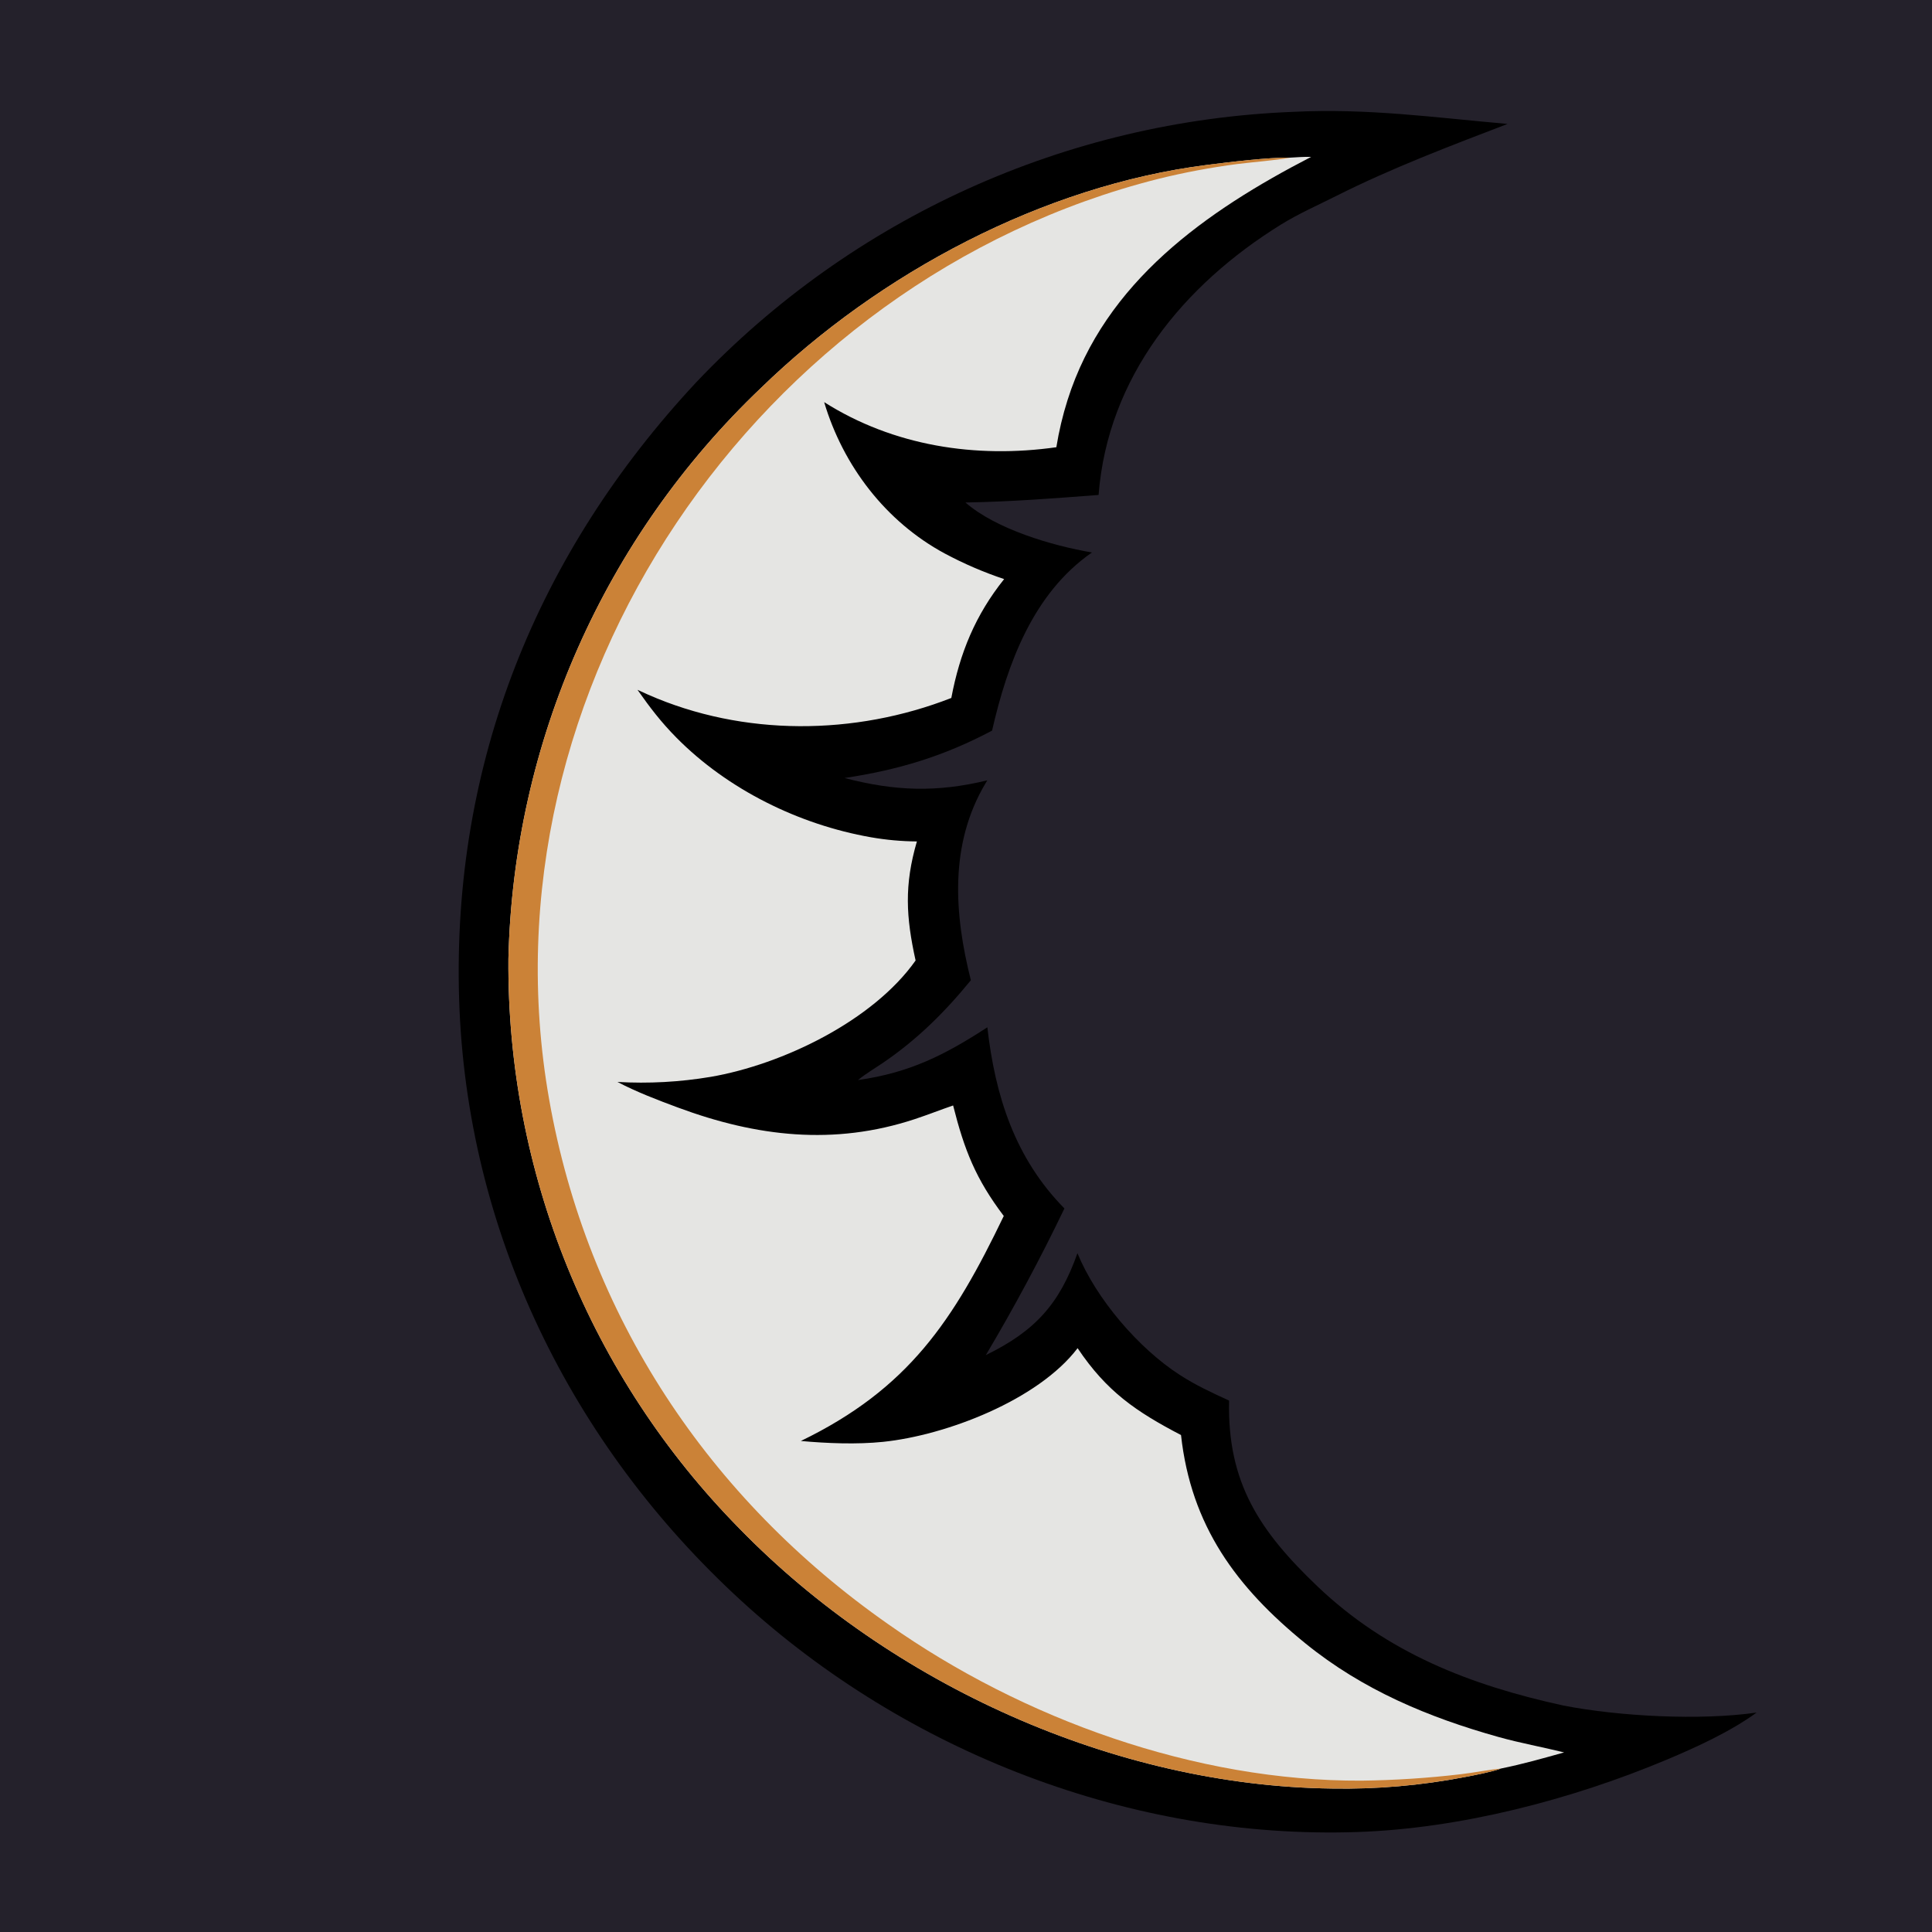
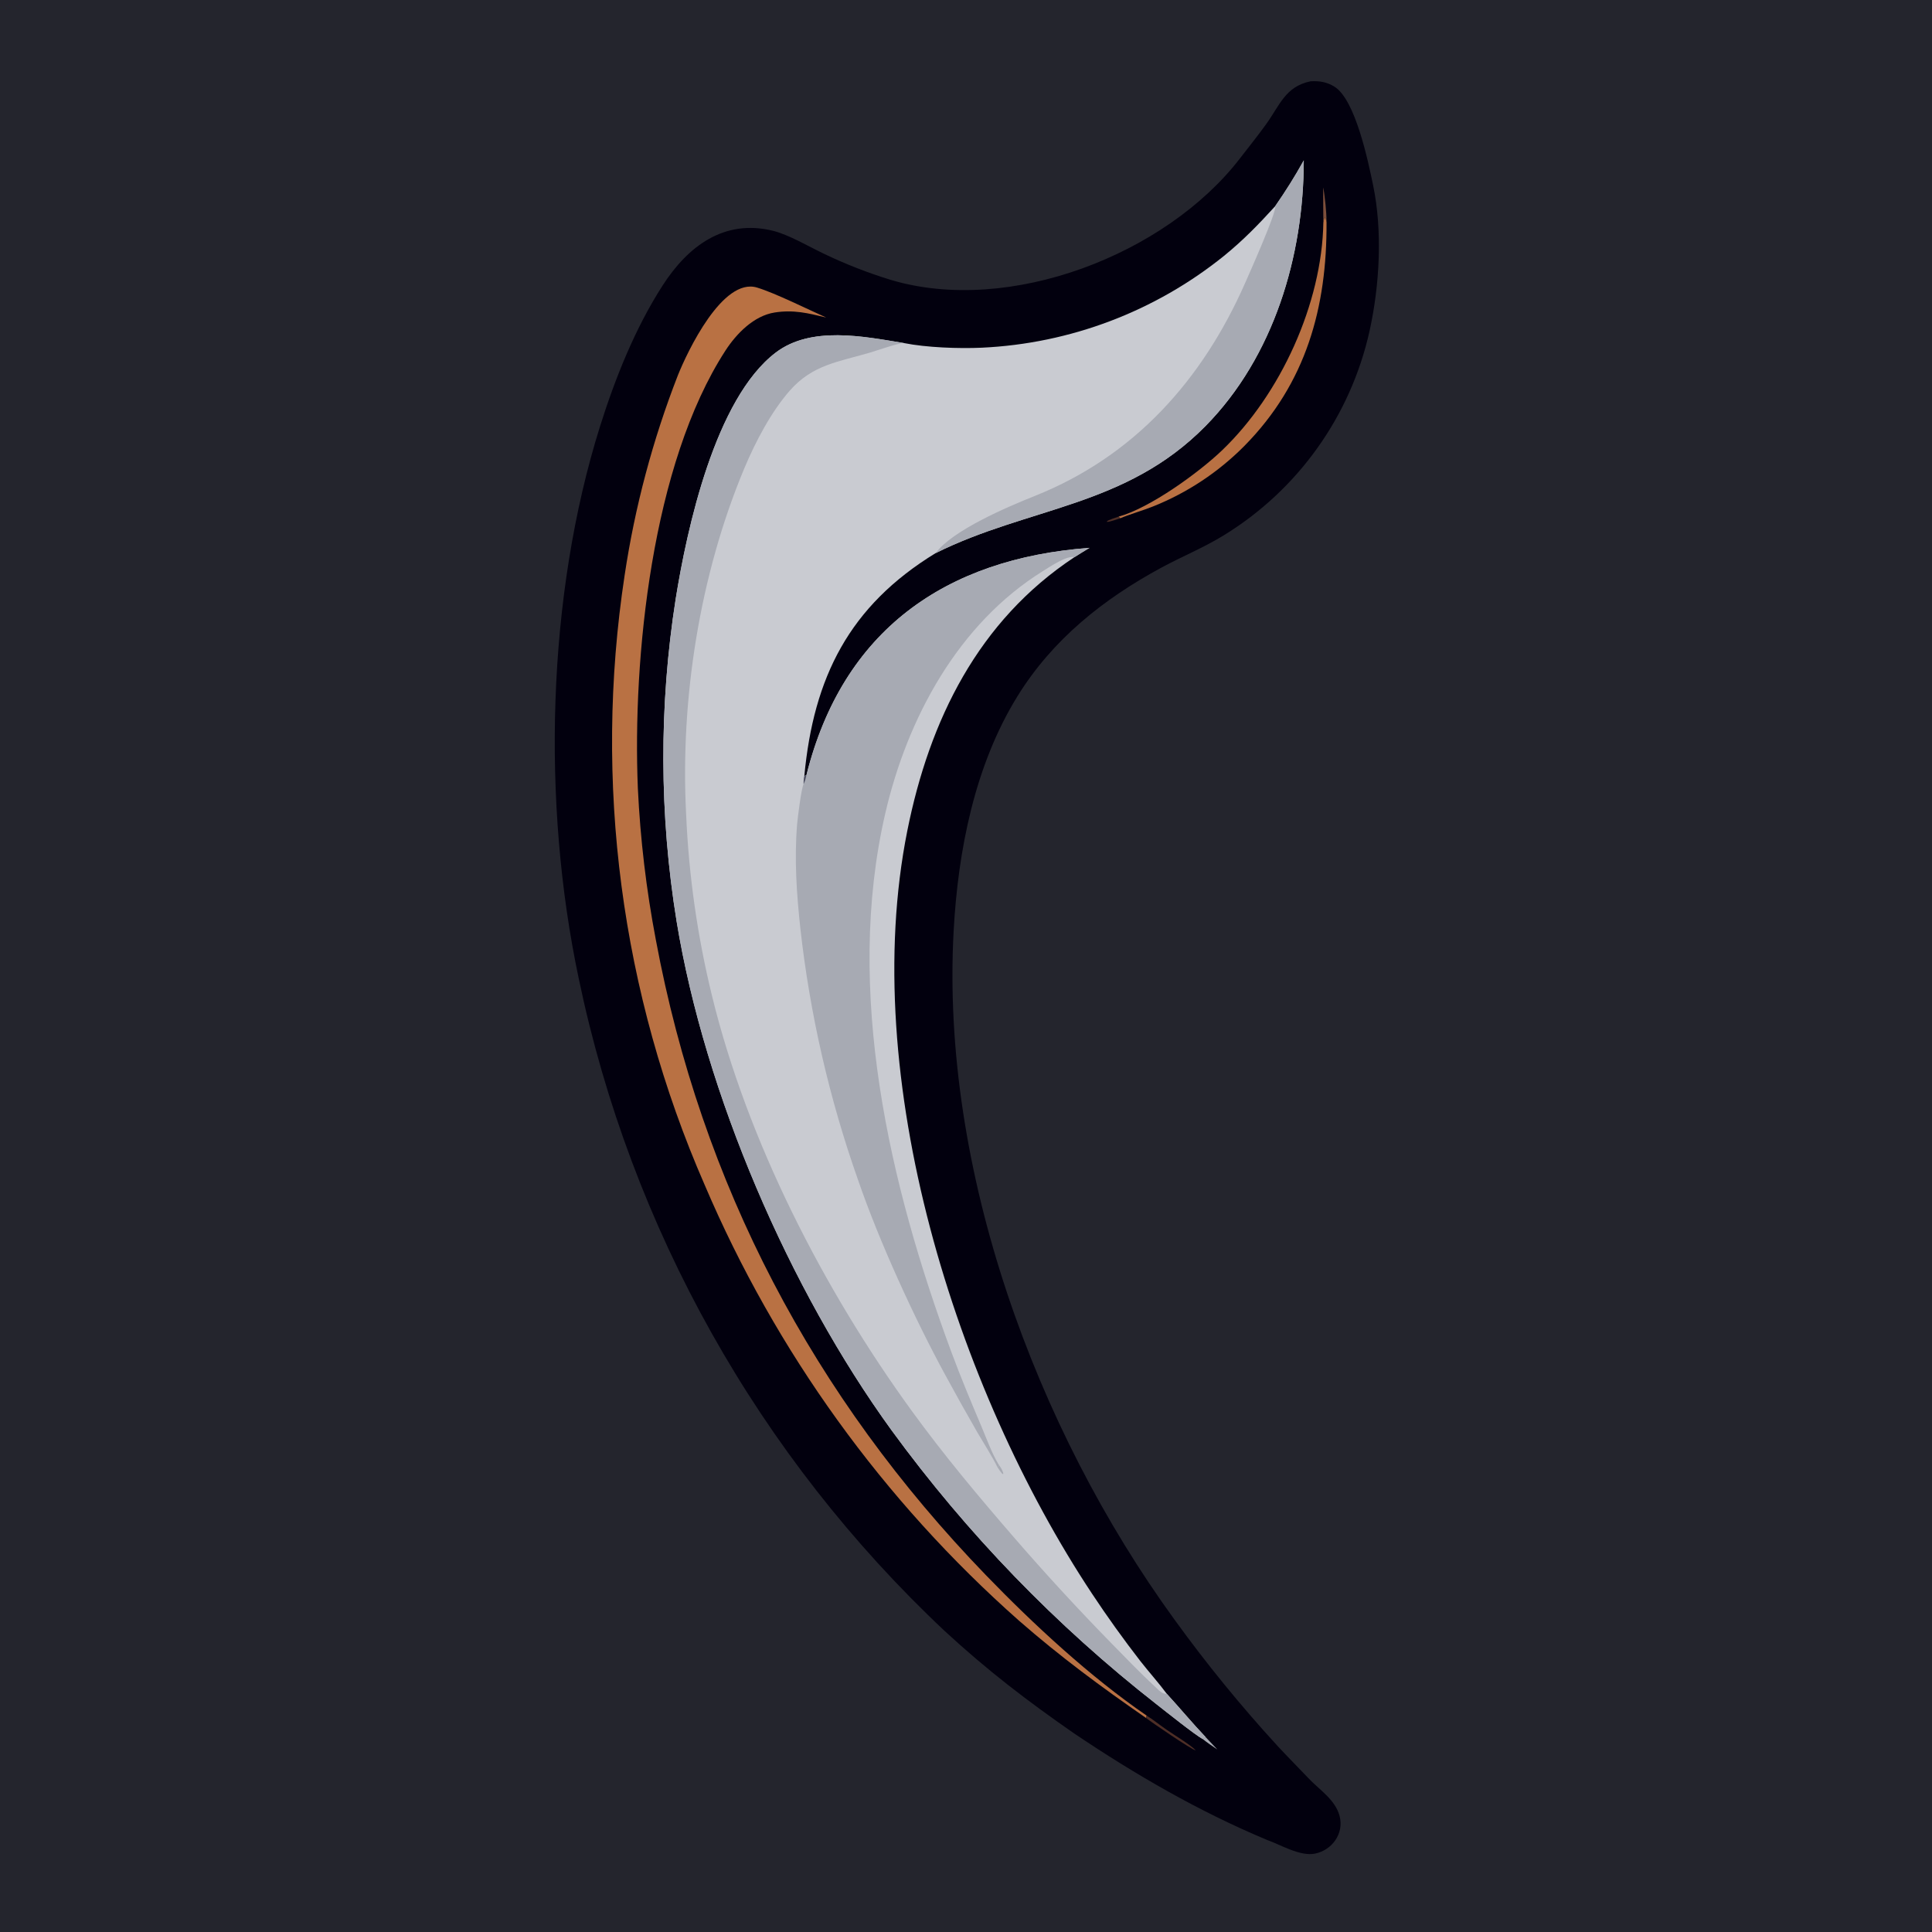
<svg xmlns="http://www.w3.org/2000/svg" width="2048" height="2048" viewBox="0 0 2048 2048">
-   <path fill="#24212b" d="M0 0h2048v2048H0z" />
-   <path d="M1370.8 118.562c79.84-3.935 149.64 6.04 227.29 12.811-61.35 23.5-122.99 46.832-181.66 76.359-19.52 9.831-39.79 18.721-58.41 30.239-103.56 64.082-183.8 161.611-193.47 286.697-48.53 3.711-92.45 7.131-141.13 8.007 32.39 28.228 91.76 45.793 134.11 52.959-62.46 43.333-89.64 117.907-105.9 188.854-51.54 27.269-99.22 41.615-156.372 50.234 53.318 13.908 97.454 15.52 151.332 2.47l-1.82 3.003c-38.72 64.908-33.26 138.981-15.61 208.905-27.96 34.19-57.423 63.39-94.071 88.14-8.005 5.41-17.33 10.99-24.756 17.01l-.803.66c54.621-7.73 91.82-26.48 137.1-55.92 8.3 72.63 29.07 138.51 81.7 192.02a1992 1992 0 0 1-83.3 155.44c52.13-25.45 78-54 97.11-107.99 19.89 48.42 64.7 100.77 108.42 128.99 17.28 11.15 33.76 18.68 52.33 27.25-2.05 87.3 32.74 138.72 93.36 196.62 74.27 70.93 162.34 105.09 260.98 126.62 59.06 11.52 145.13 16.07 204.86 7.46-27.71 20.17-64.09 36.84-95.65 50.07-100.41 42.1-218.29 72.9-327.71 76.55-238.88 7.98-477.228-84.31-652.679-244.88-180.922-165.57-291.826-392.18-299.362-638.19-7.649-249.676 82.43-472.722 251.633-654.007C903.743 230.67 1130.7 127.907 1370.8 118.562" />
-   <path fill="#e5e5e3" d="M1367.56 167.117c7.25-.413 15.14-1.034 22.34-.824-110.81 57.265-218.5 132.34-258.2 257.631a346.5 346.5 0 0 0-11.92 50.151c-85.27 12.092-172.564-1.184-246.138-47.796C893.756 493.87 939 553.017 1001.4 586.696a406.6 406.6 0 0 0 63.03 27.168c-30.44 38.043-46.98 78.222-55.99 126.003-102.289 39.974-220.293 40.944-321.366-3.482a598 598 0 0 1-11.301-5.125c13.336 18.911 24.861 34.095 41.265 50.687 54.495 55.122 130.022 92.211 206.088 105.577a296 296 0 0 0 48.824 4.437c-13.555 46.383-11.54 80.125-1.379 126.199-45.164 64.03-141.271 110.29-217.17 123.35a443.2 443.2 0 0 1-98.895 5.4c20.474 10.73 42.802 19.21 64.159 27.14 83.288 30.91 165.339 40.55 250.98 12.28 13.831-4.57 27.059-9.81 40.695-14.49 11.96 47.33 23.92 77.77 53.7 117.15-53.39 110.99-100.915 183.18-215.097 238.5 27.784 2.54 59.369 3.79 87.077.94 67.14-6.91 164.57-44.45 206.28-99.32 31 46.25 62.12 67.26 109.63 92.12 10.63 96.29 58.59 161.37 131.97 220.92 60.54 49.12 129.98 78.25 204.59 99.13 23.35 6.53 46.4 10.6 69.53 16.36-22.65 6.34-43.81 12.38-66.9 17.06-8.77 3.37-29.08 7.35-38.85 9.15a679.3 679.3 0 0 1-140.22 12.08c-230.66-2.76-467.508-110.65-627.948-275.33-158.669-160.9-246.869-378.28-245.171-604.25 5.327-229.311 101.7-447.073 267.844-605.212C932.302 289.304 1105.86 196.796 1279.6 174.805c23.71-3.002 64.56-8.03 87.96-7.688" />
-   <path fill="#cb8237" d="M1591.12 1874.7c-8.77 3.37-29.08 7.35-38.85 9.15a679.3 679.3 0 0 1-140.22 12.08c-230.66-2.76-467.508-110.65-627.948-275.33-158.669-160.9-246.869-378.28-245.171-604.25 5.327-229.311 101.7-447.073 267.844-605.212C932.302 289.304 1105.86 196.796 1279.6 174.805c23.71-3.002 64.56-8.03 87.96-7.688l-.9.169c-15.56 2.812-38.65 4.515-55.05 6.588a759 759 0 0 0-83.99 15.799C803.494 296.878 505.434 729.814 582.079 1165.19c40.441 229.73 169.129 423.31 359.416 556.49 142.735 100.72 326.195 166.67 501.635 165.89 35.41-.43 70.77-2.73 105.94-6.89 13.5-1.6 29.37-4.74 42.05-5.98" />
+   <path fill="#24252d" d="M0 0h2048v2048H0z" />
+   <path fill="#02000e" d="M1389.18 86.188c9.41-.581 17.42.715 25.46 5.74 22.13 13.837 35.54 78.59 40.92 104.452 10.12 48.656 6.9 106.227-3.77 154.423a340.87 340.87 0 0 1-154.44 216.595c-21.66 13.336-43.8 22.191-65.91 34.134-61.69 33.321-115.54 76.145-152.82 136.394-45.44 73.433-63.06 163.749-67.72 248.911-13.818 252.353 86.66 527.103 233.96 729.813 33.88 46.85 70.45 91.7 109.54 134.3 10.61 11.46 21.56 22.37 32.28 33.72 12.09 12.81 28.83 23.04 33.37 40.48 4.83 18.55-8.06 36.18-26.19 39.78-15.73 3.11-36.09-9.3-50.67-14.49-72.04-30.06-140.01-69.47-204.63-112.98-50.28-34.89-91.58-66.56-136.83-108.22a1318.95 1318.95 0 0 1-388.335-692.39c-39.117-185.15-33.98-404.806 22.792-585.297 15.944-50.69 37.144-103.762 66.209-148.91 26.817-41.655 65.191-70.714 116.907-58.022 16.616 4.077 37.804 16.595 53.737 24.207a509 509 0 0 0 71.411 27.924c125.899 37.463 291.399-27.079 369.729-128.558 9.49-12.283 18.88-23.948 27.97-36.543 14.58-20.213 20.29-39.86 47.03-45.464" />
+   <path fill="#c9cbd1" d="M1382.05 170.04c-.02 101.113-31.83 208.172-104.23 281.659-84.81 86.097-187.34 85.451-286.086 134.677-91.567 56.022-129.343 131.714-139.124 236.316l2.23-.973c38.279-153.253 146.97-229.572 300.09-240.985-5.28 3.116-10.72 6.608-15.94 9.859-102.08 67.452-153.797 172.912-177.213 290.112-52.334 261.925 51.503 590.875 195.873 808.755 16.15 24.39 33.2 48.17 51.12 71.29 8.55 10.96 20.23 24.07 28.07 34.73 13.86 15.11 27.24 31.29 41.32 46.09l-3.27 1.86c-8.65-4.79-39.15-29.22-48.7-36.66a1466.4 1466.4 0 0 1-280.976-290.45c-108.425-149.39-198.085-357.03-227.965-539.578a1083.5 1083.5 0 0 1-.995-341.843c11.883-74.131 41.732-212.274 106.075-261.164 37.456-28.46 92.873-17.134 135.813-10.084 24.071 4.8 58.108 6.004 82.468 4.929a441.9 441.9 0 0 0 256.89-97.341c20.83-17.003 36.26-32.982 54.31-52.742 11.68-16.964 20.22-30.468 30.24-48.457" />
+   <path fill="#a7aab3" d="M854.84 821.719c38.279-153.253 146.97-229.572 300.09-240.985-5.28 3.116-10.72 6.608-15.94 9.859-8.26-1.92-25.93 10.13-33.2 14.632-90.01 55.756-144.065 156.171-167.358 256.984-43.484 188.191 4.316 393.831 70.218 571.421 9.85 26.54 20.72 52.55 31.76 78.61 5.56 13.14 10.81 28.03 18.2 40.21.15.26.36.48.54.72l-1.78 2.17c-4.56-9.66-15.77-27.41-21.48-37.21-11.48-19.94-22.7-40.02-33.67-60.24-32.684-59.93-70.303-142.1-92.474-206.58a1199.2 1199.2 0 0 1-61.333-267.125c-3.979-36.869-6.508-73.462-3.433-110.491.596-7.175 4.428-37.597 6.83-42.512.152-3.225-.046-5.429.8-8.49z" />
+   <path fill="#4d4f62" d="m852.61 822.692 2.23-.973c-1.078 4.654-1.021 5.074-3.03 9.463.152-3.225-.046-5.429.8-8.49" />
+   <path fill="#a7aab3" d="M1274.89 1843.43c-8.65-4.79-39.15-29.22-48.7-36.66a1466.4 1466.4 0 0 1-280.976-290.45c-108.425-149.39-198.085-357.03-227.965-539.578a1083.5 1083.5 0 0 1-.995-341.843c11.883-74.131 41.732-212.274 106.075-261.164 37.456-28.46 92.873-17.134 135.813-10.084-7.314.335-27.068 7.485-35.261 9.921-33.626 9.996-61.266 12.707-85.727 40.558-19.736 22.471-36.45 54.396-48.084 82.172-47.362 113.076-68.101 244.677-61.751 366.795a988.3 988.3 0 0 0 27.383 192.313c37.614 154.4 118.522 311.78 211.61 439.92 34.138 47 70.188 90.07 108.118 133.9 33.26 38.45 67.69 75.88 103.24 112.23 15.55 15.91 31.04 32.02 47.36 47.13 3.43 3.18 6.95 7.38 11.81 6.89 13.86 15.11 27.24 31.29 41.32 46.09z" />
+   <path fill="#a7aab3" d="M1382.05 170.04c-.02 101.113-31.83 208.172-104.23 281.659-84.81 86.097-187.34 85.451-286.086 134.677 18.176-24.386 75.876-48.946 105.316-60.702 105.64-42.173 177.71-123.138 222.95-225.918 5.15-11.695 33.48-75.265 31.81-81.259 11.68-16.964 20.22-30.468 30.24-48.457" />
+   <path fill="#a7aab3" d="M1059.15 1553.17c5.29 7.24 6.98 15.93-1.78 2.17z" />
+   <path fill="#b97143" d="M1214.76 1821.05c-47.55-32.92-90.73-64.76-134.54-103.04a1294.5 1294.5 0 0 1-333.226-461.93 1173.6 1173.6 0 0 1-84.873-646.193 987.7 987.7 0 0 1 56.46-212.071c10.09-25.19 47.451-104.08 83.946-92.976 19.374 5.895 53.488 22.955 73.329 31.768-19.352-4.685-34.595-8.479-54.663-5.353-22.038 3.432-40.515 22.347-52.224 40.424C690.903 492.21 670.44 697.64 676.16 835.743a1149 1149 0 0 0 19.038 160.416c48.393 259.361 166.811 484.181 350.052 673.711 50.41 52.14 110.51 107.78 170.32 148.79z" />
+   <path fill="#b97143" d="M1402.82 235.834c.15-.754.77-4.885 1.57-5.472.95.024 1.63 4.506 1.78 5.163.55 90.161-21.55 170.655-86.86 236.957a285.5 285.5 0 0 1-96.91 64.325c-9.93 4.012-26.65 8.954-34.86 12.593l-1.8-1.739c33.02-9.016 85.01-46.617 109.79-70.377 61.89-59.329 105.84-155.504 107.29-241.45" />
+   <path fill="#4e2e26" d="M1215.57 1818.66c6.25 3.82 13.36 9.56 19.52 13.84l1.56 1.09c7.7 5.37 25.47 16.02 30.88 21.85-3.12.18-48.66-30.94-52.77-34.39z" />
+   <path fill="#7d4f3b" d="M1402.82 235.834c-.02-2.948-.4-36.138.01-37.06 1.79 12.524 3.26 24.011 3.34 36.751-.15-.657-.83-5.139-1.78-5.163-.8.587-1.42 4.718-1.57 5.472" />
+   <path fill="#a7aab3" d="M1278.16 1841.57c4.11 4.28 8.08 8.62 12.23 12.91-5.63-3.77-10.16-6.81-15.5-11.05z" />
+   <path fill="#4e2e26" d="M1187.54 549.4c-3.95 1.148-10.09 3.569-14.03 3.896l-.07-.702c1.08-1.302 10.37-4.339 12.3-4.933z" />
</svg>
